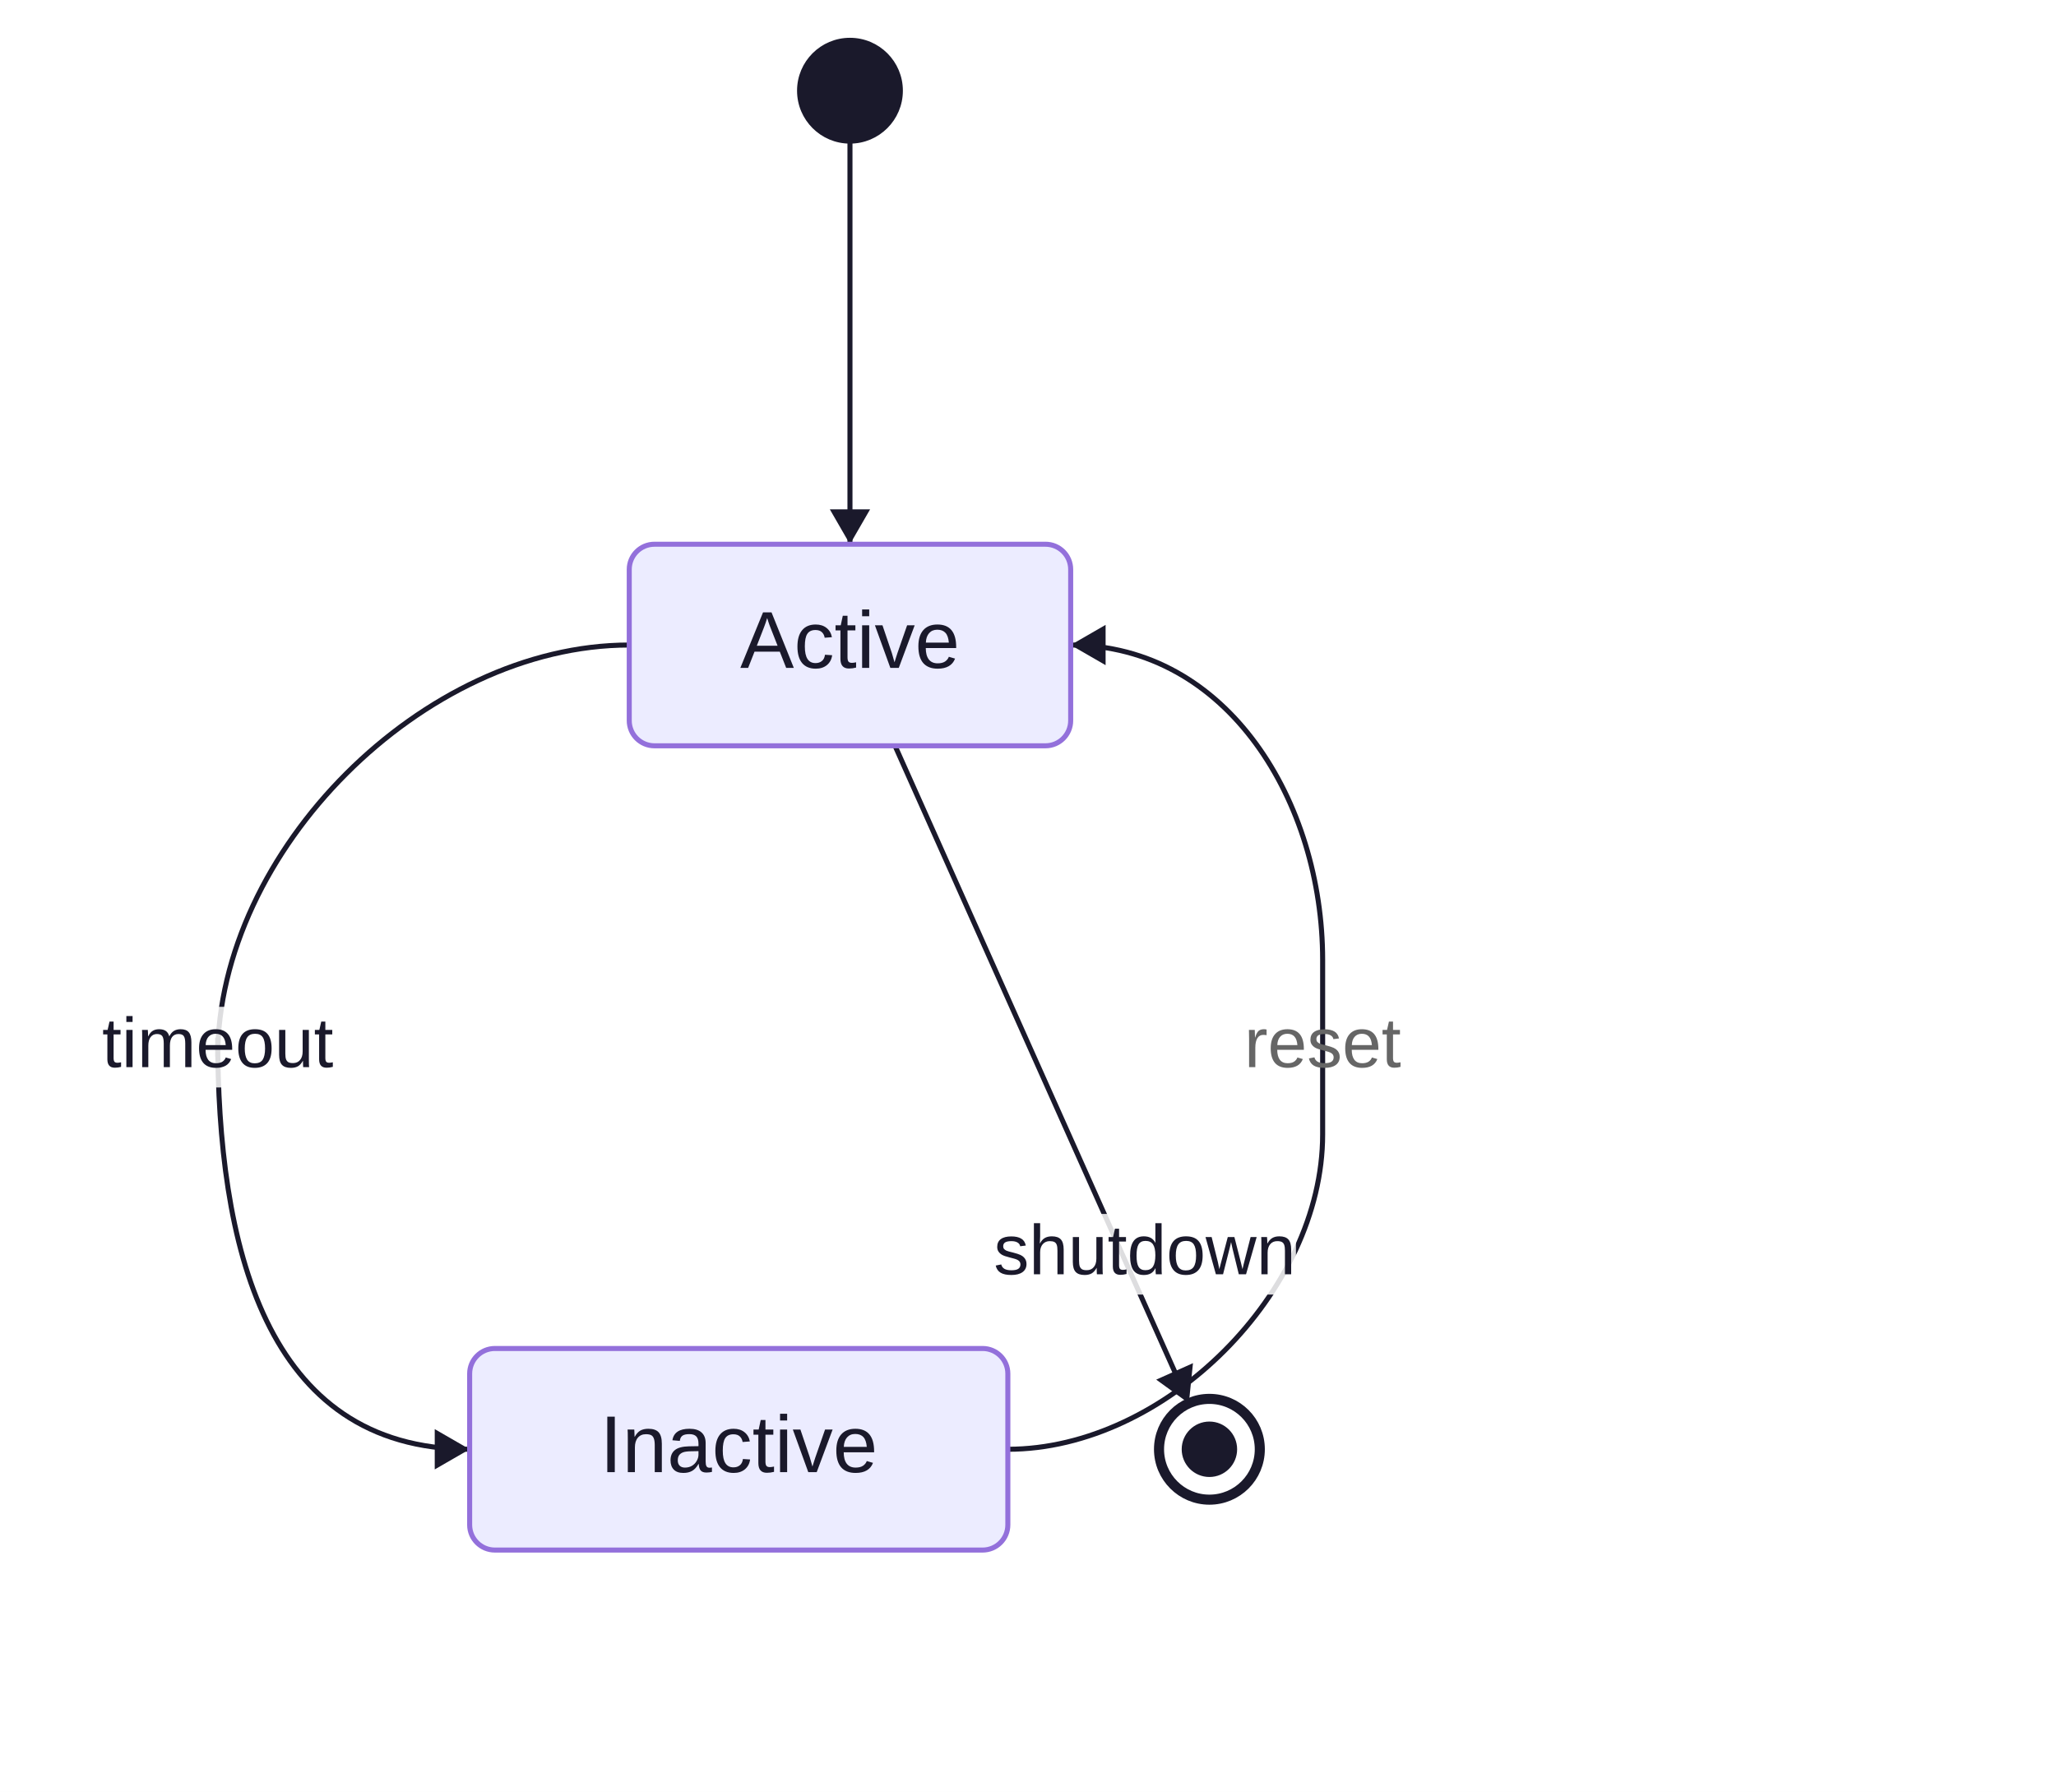
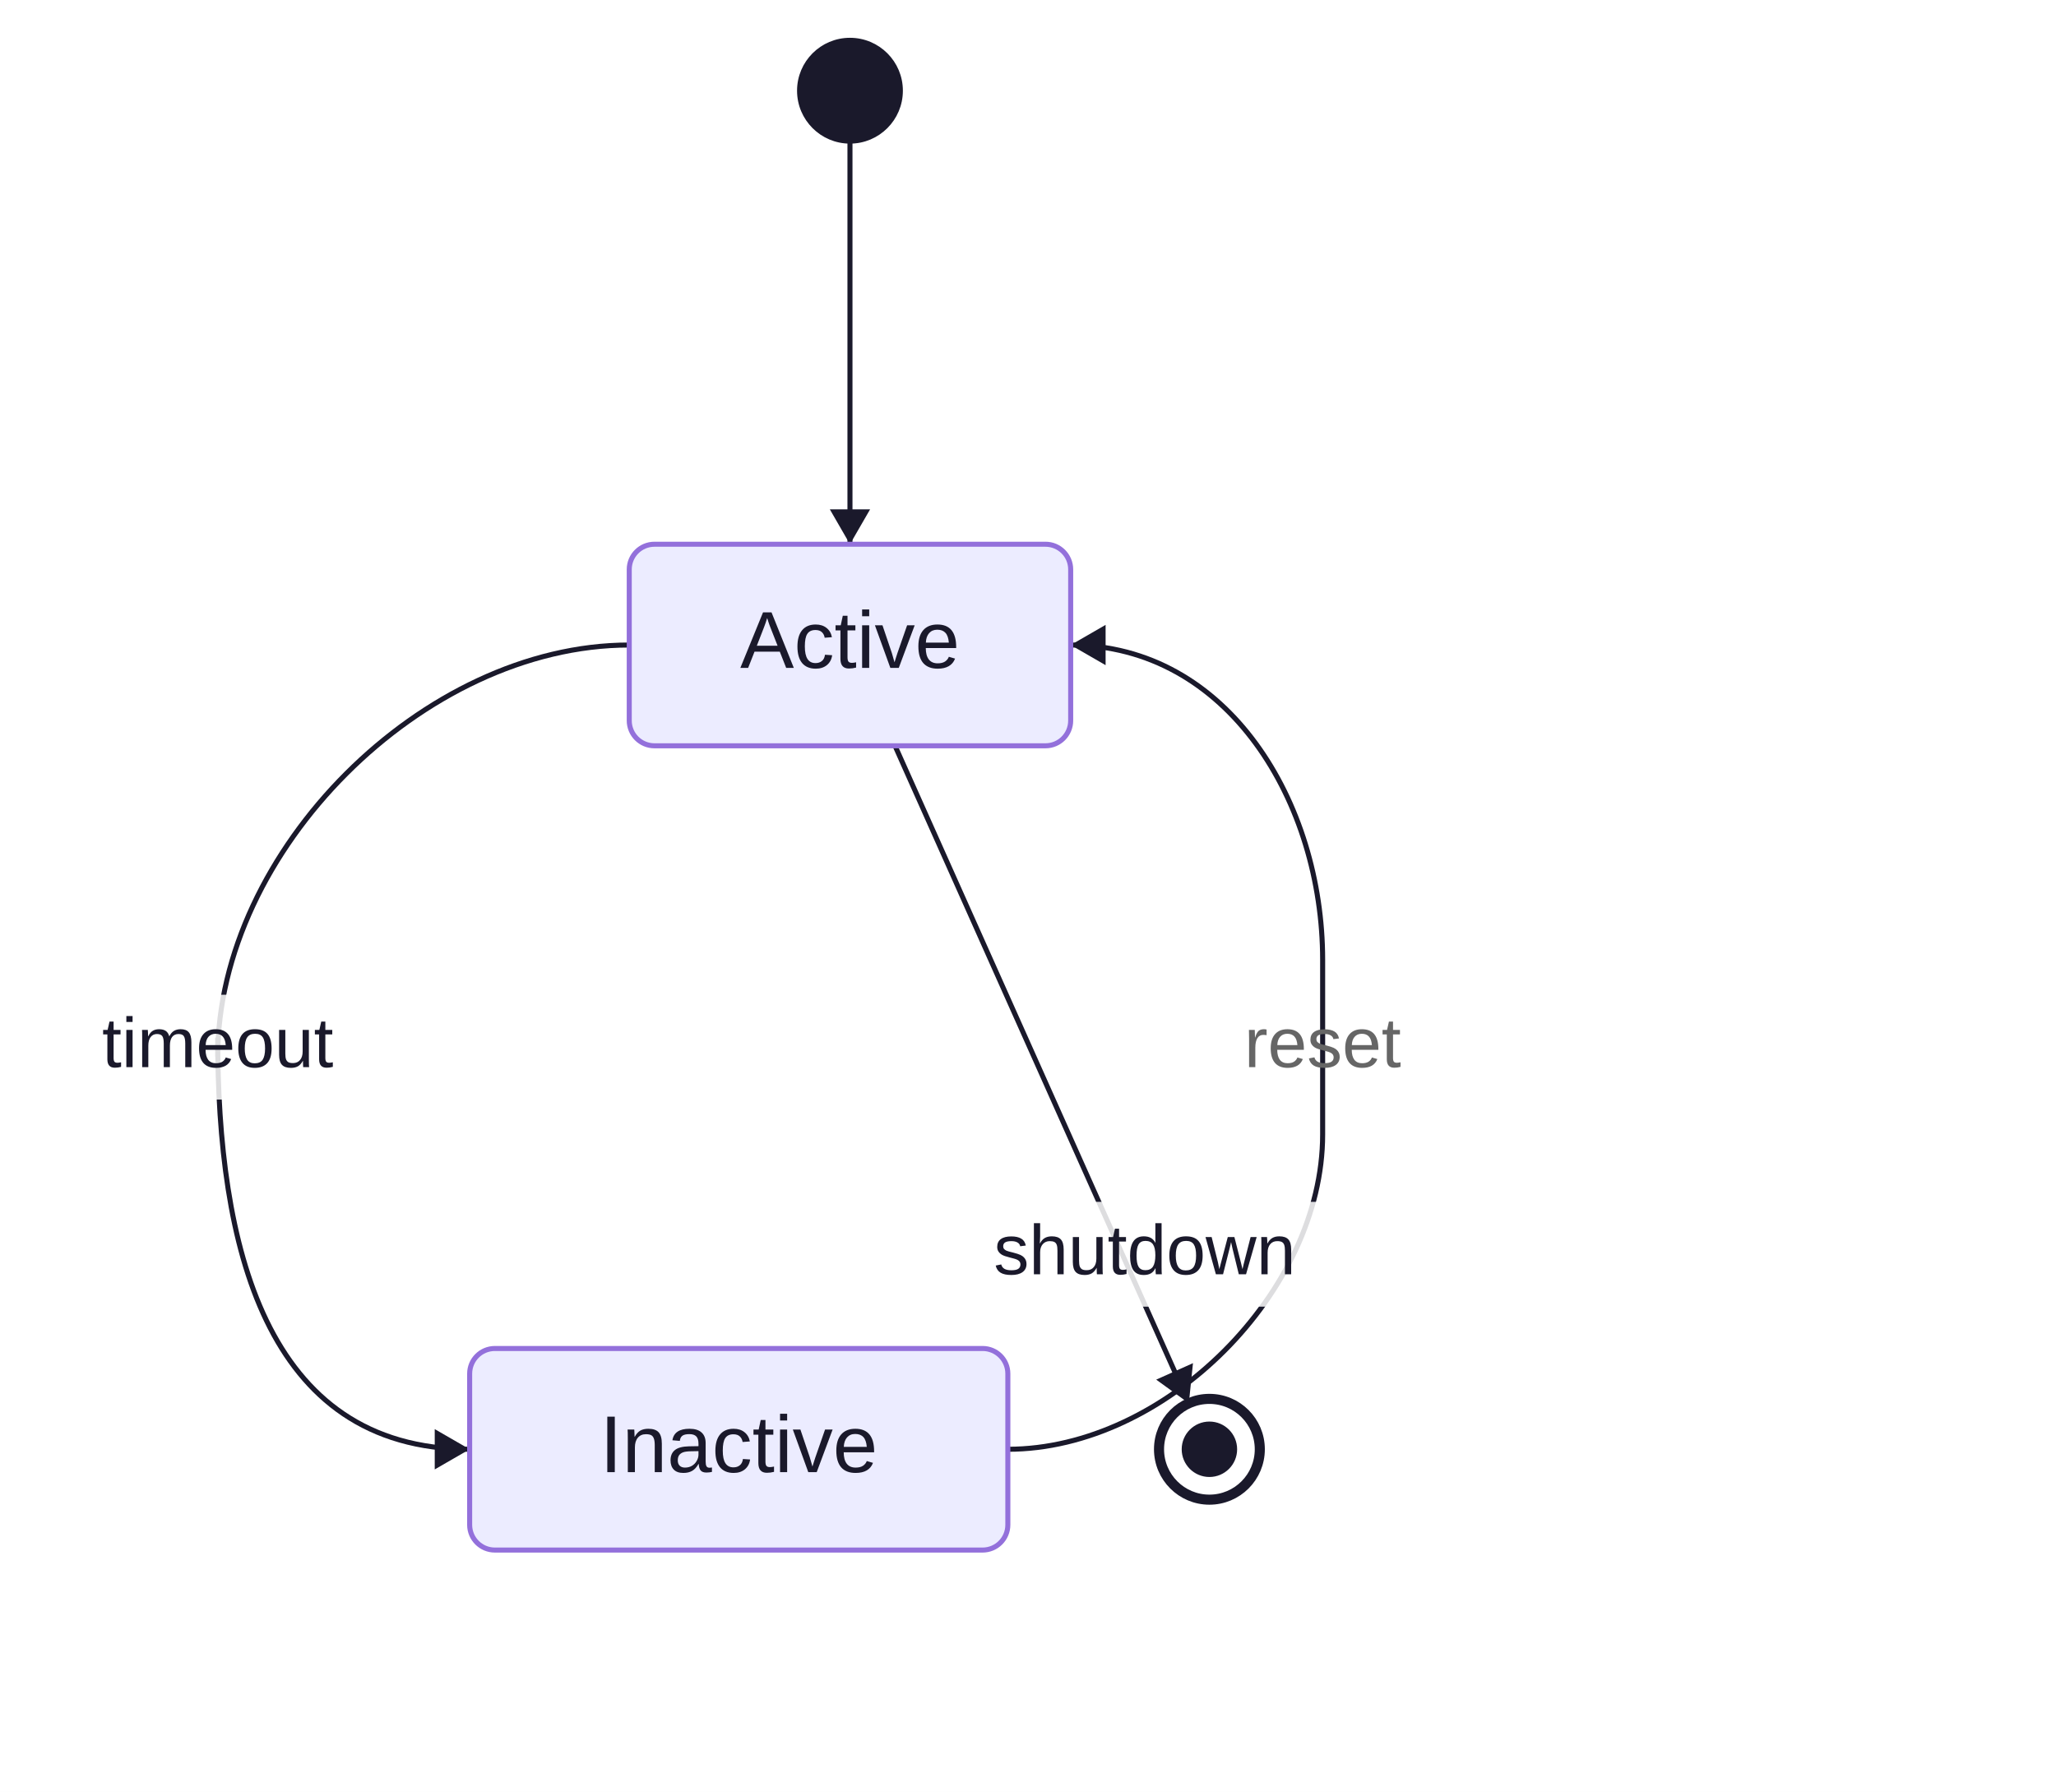
<svg xmlns="http://www.w3.org/2000/svg" id="mermaid-svg" width="408" height="355.6" viewBox="0 0 408 355.6" style="max-width: 408px;" role="graphics-document document">
  <defs>
    <marker id="arrowhead" refX="9" refY="3.5" markerWidth="10" markerHeight="7" orient="auto">
      <path d="M0,0 L10,3.5 L0,7 Z" class="arrowMarkerPath" style="stroke-width: 1; stroke-dasharray: 1, 0;" />
    </marker>
  </defs>
  <rect width="408" height="355.6" fill="#ffffff" />
  <g transform="translate(8,8)">
    <line x1="160.67" y1="20" x2="160.67" y2="100" stroke="#1a192b" stroke-width="1" />
    <polygon points="160.67,100 156.67,93.07 164.67,93.07" fill="#1a192b" />
    <path d="M 116.87 120 C 76.03 120, 35.2 160.83, 35.2 201.67 L 35.2 197.93 C 35.2 238.77, 44.37 279.6, 85.2 279.6" fill="none" stroke="#1a192b" stroke-width="1" />
    <polygon points="85.2,279.6 78.27,283.6 78.27,275.6" fill="#1a192b" />
-     <rect x="5.2" y="191.8" width="60" height="16" fill="rgba(255,255,255,0.85)" stroke="none" />
+     <rect x="0.8" y="189.4" width="68.8" height="20.8" fill="rgba(255,255,255,0.85)" stroke="none" />
    <text x="35.2" y="199.8" text-anchor="middle" dominant-baseline="middle" font-size="14px" font-family="'trebuchet ms', verdana, arial, sans-serif" fill="#1a192b">timeout</text>
    <path d="M 192 279.6 C 223.23 279.6, 254.47 248.37, 254.47 217.13 L 254.47 182.47 C 254.47 151.23, 235.7 120, 204.47 120" fill="none" stroke="#1a192b" stroke-width="1" />
    <polygon points="204.47,120 211.4,116 211.4,124" fill="#1a192b" />
    <text x="254.47" y="199.8" text-anchor="middle" dominant-baseline="middle" font-size="14px" font-family="'trebuchet ms', verdana, arial, sans-serif" fill="#666666">reset</text>
    <line x1="169.61" y1="140" x2="227.92" y2="270.47" stroke="#1a192b" stroke-width="1" />
    <polygon points="227.92,270.47 221.44,265.78 228.74,262.51" fill="#1a192b" />
-     <rect x="189.17" y="232.9" width="60" height="16" fill="rgba(255,255,255,0.85)" stroke="none" />
+     <rect x="180.57" y="230.5" width="77.2" height="20.8" fill="rgba(255,255,255,0.85)" stroke="none" />
    <text x="219.17" y="240.9" text-anchor="middle" dominant-baseline="middle" font-size="14px" font-family="'trebuchet ms', verdana, arial, sans-serif" fill="#1a192b">shutdown</text>
    <circle cx="160.67" cy="10" r="10" fill="#1a192b" stroke="#1a192b" stroke-width="1" />
    <rect x="116.87" y="100" width="87.6" height="40" rx="5" ry="5" fill="#ECECFF" stroke="#9370DB" stroke-width="1" />
    <text x="160.67" y="120" text-anchor="middle" dominant-baseline="middle" font-size="16px" font-family="'trebuchet ms', verdana, arial, sans-serif" fill="#1a192b">Active</text>
    <rect x="85.2" y="259.6" width="106.8" height="40" rx="5" ry="5" fill="#ECECFF" stroke="#9370DB" stroke-width="1" />
    <text x="138.6" y="279.6" text-anchor="middle" dominant-baseline="middle" font-size="16px" font-family="'trebuchet ms', verdana, arial, sans-serif" fill="#1a192b">Inactive</text>
    <circle cx="232" cy="279.6" r="10" fill="none" stroke="#1a192b" stroke-width="2" />
    <circle cx="232" cy="279.6" r="5" fill="#1a192b" stroke="#1a192b" stroke-width="1" />
  </g>
</svg>
